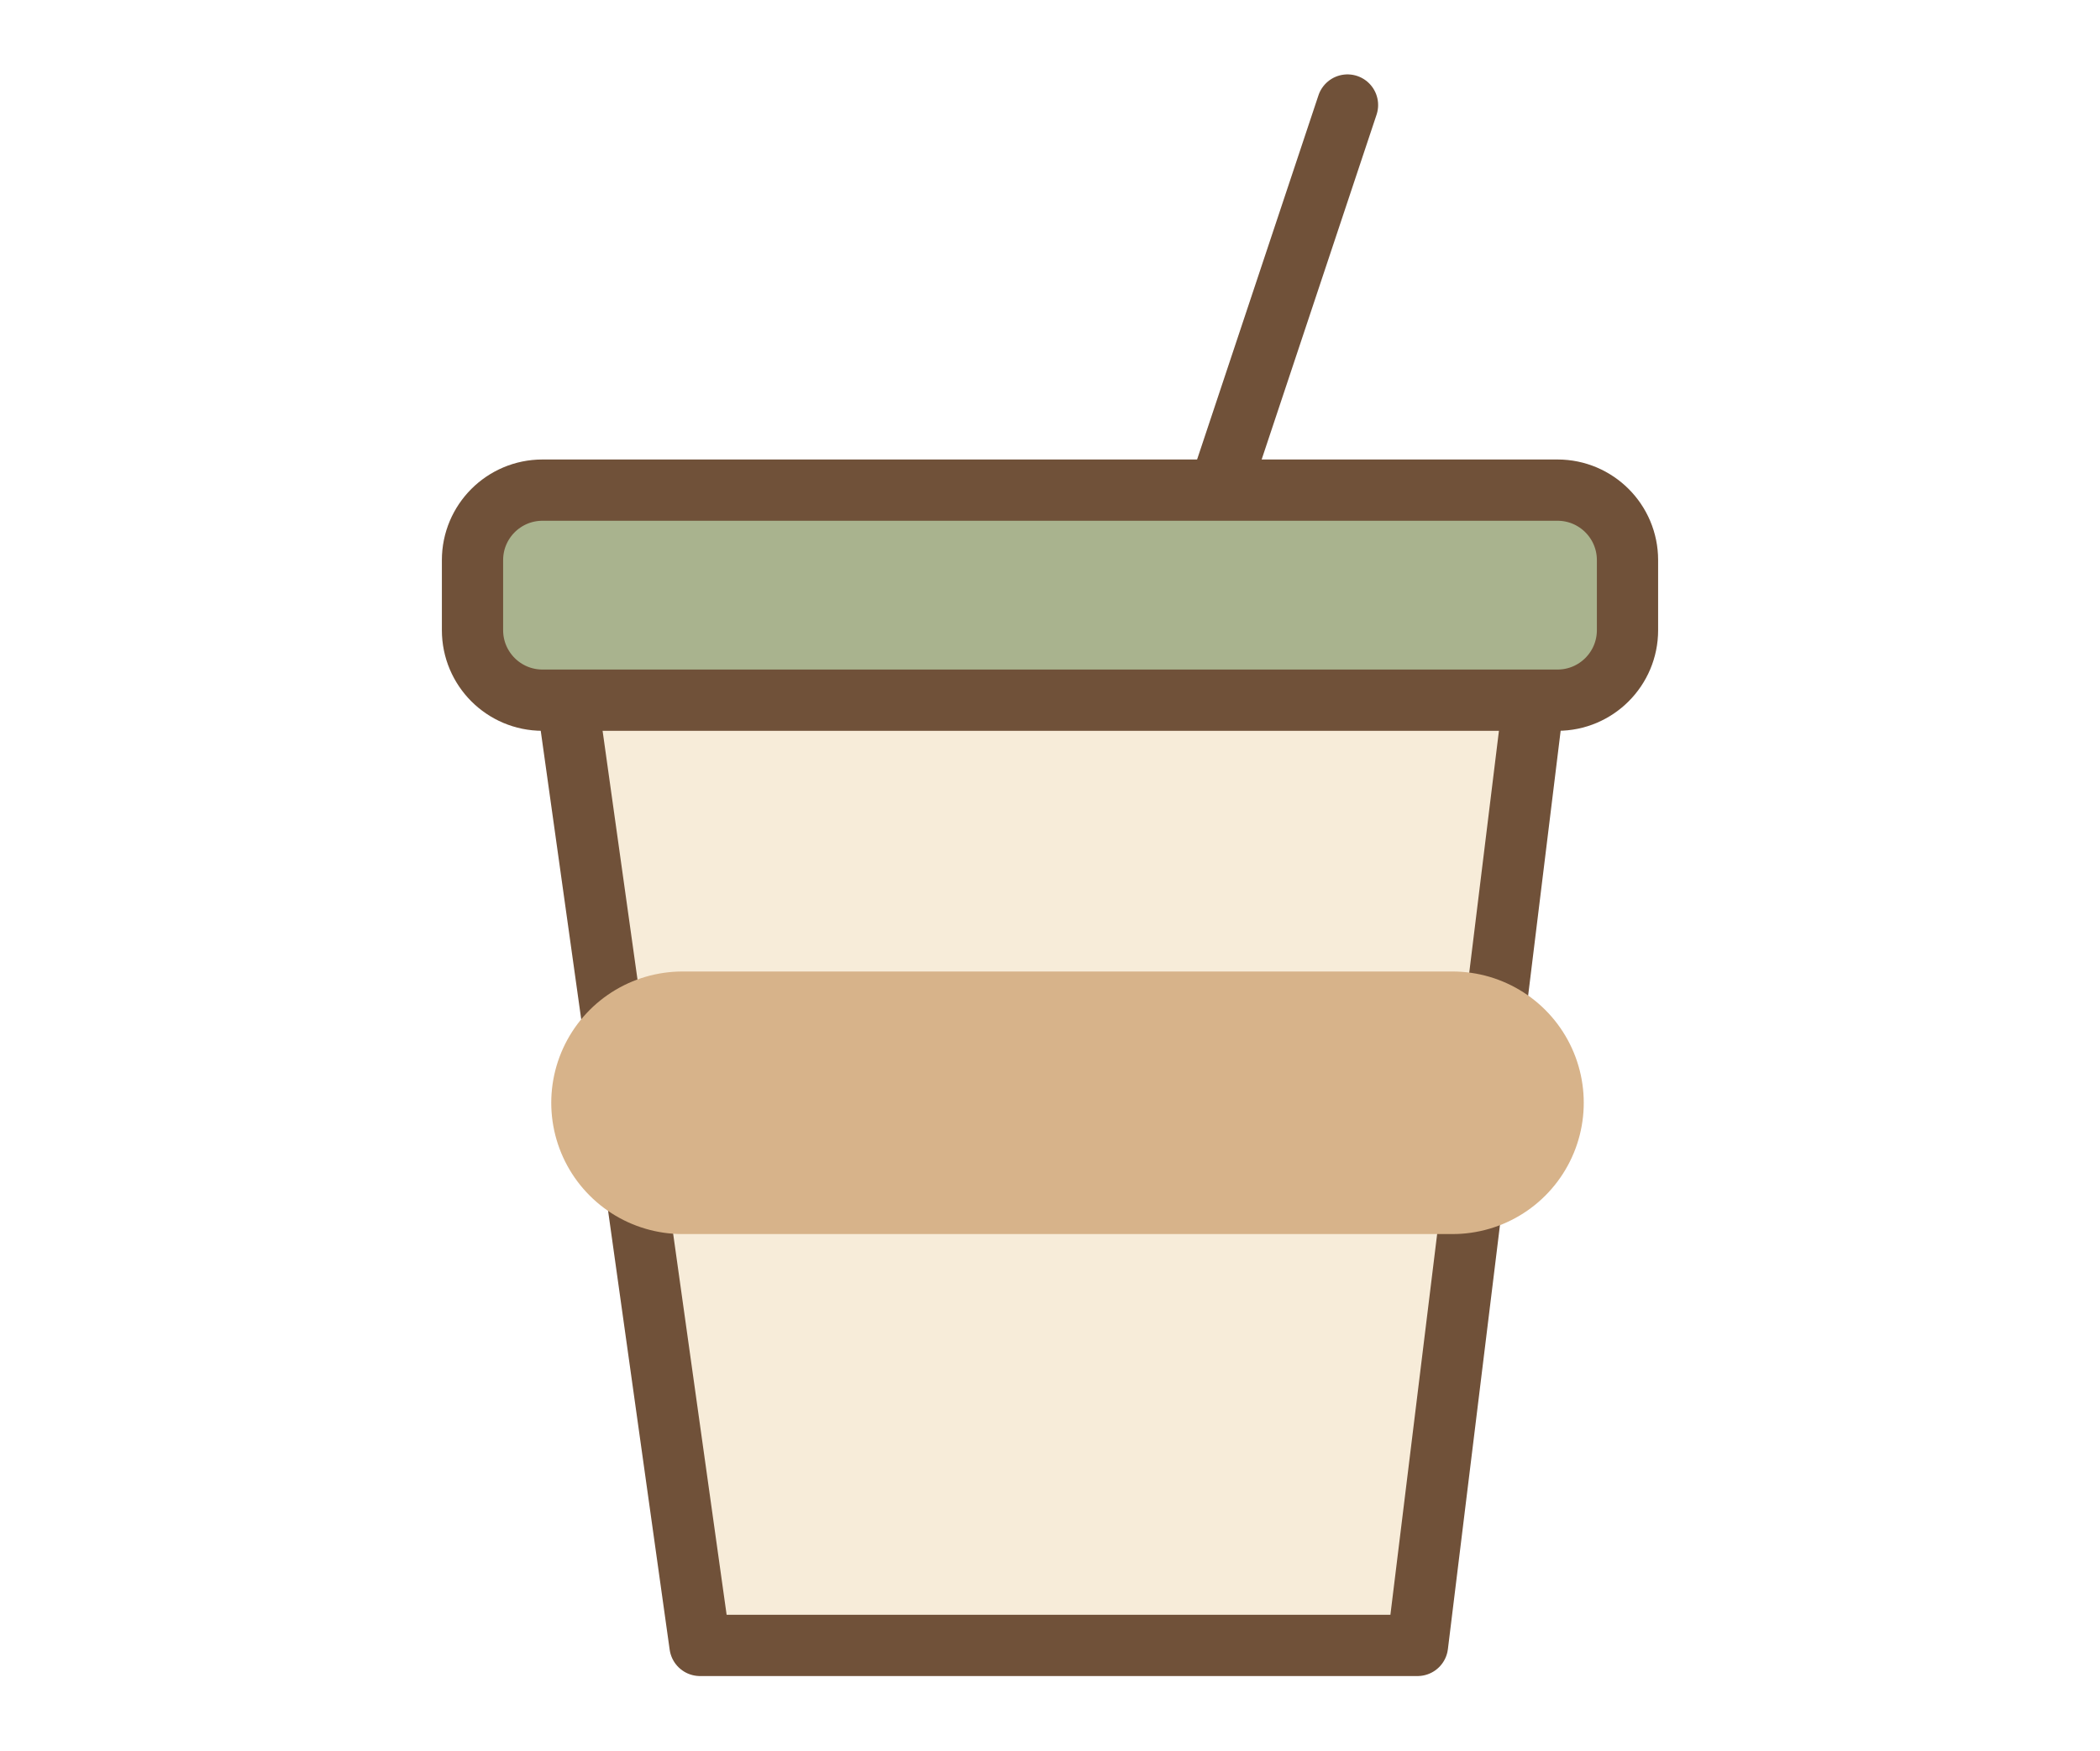
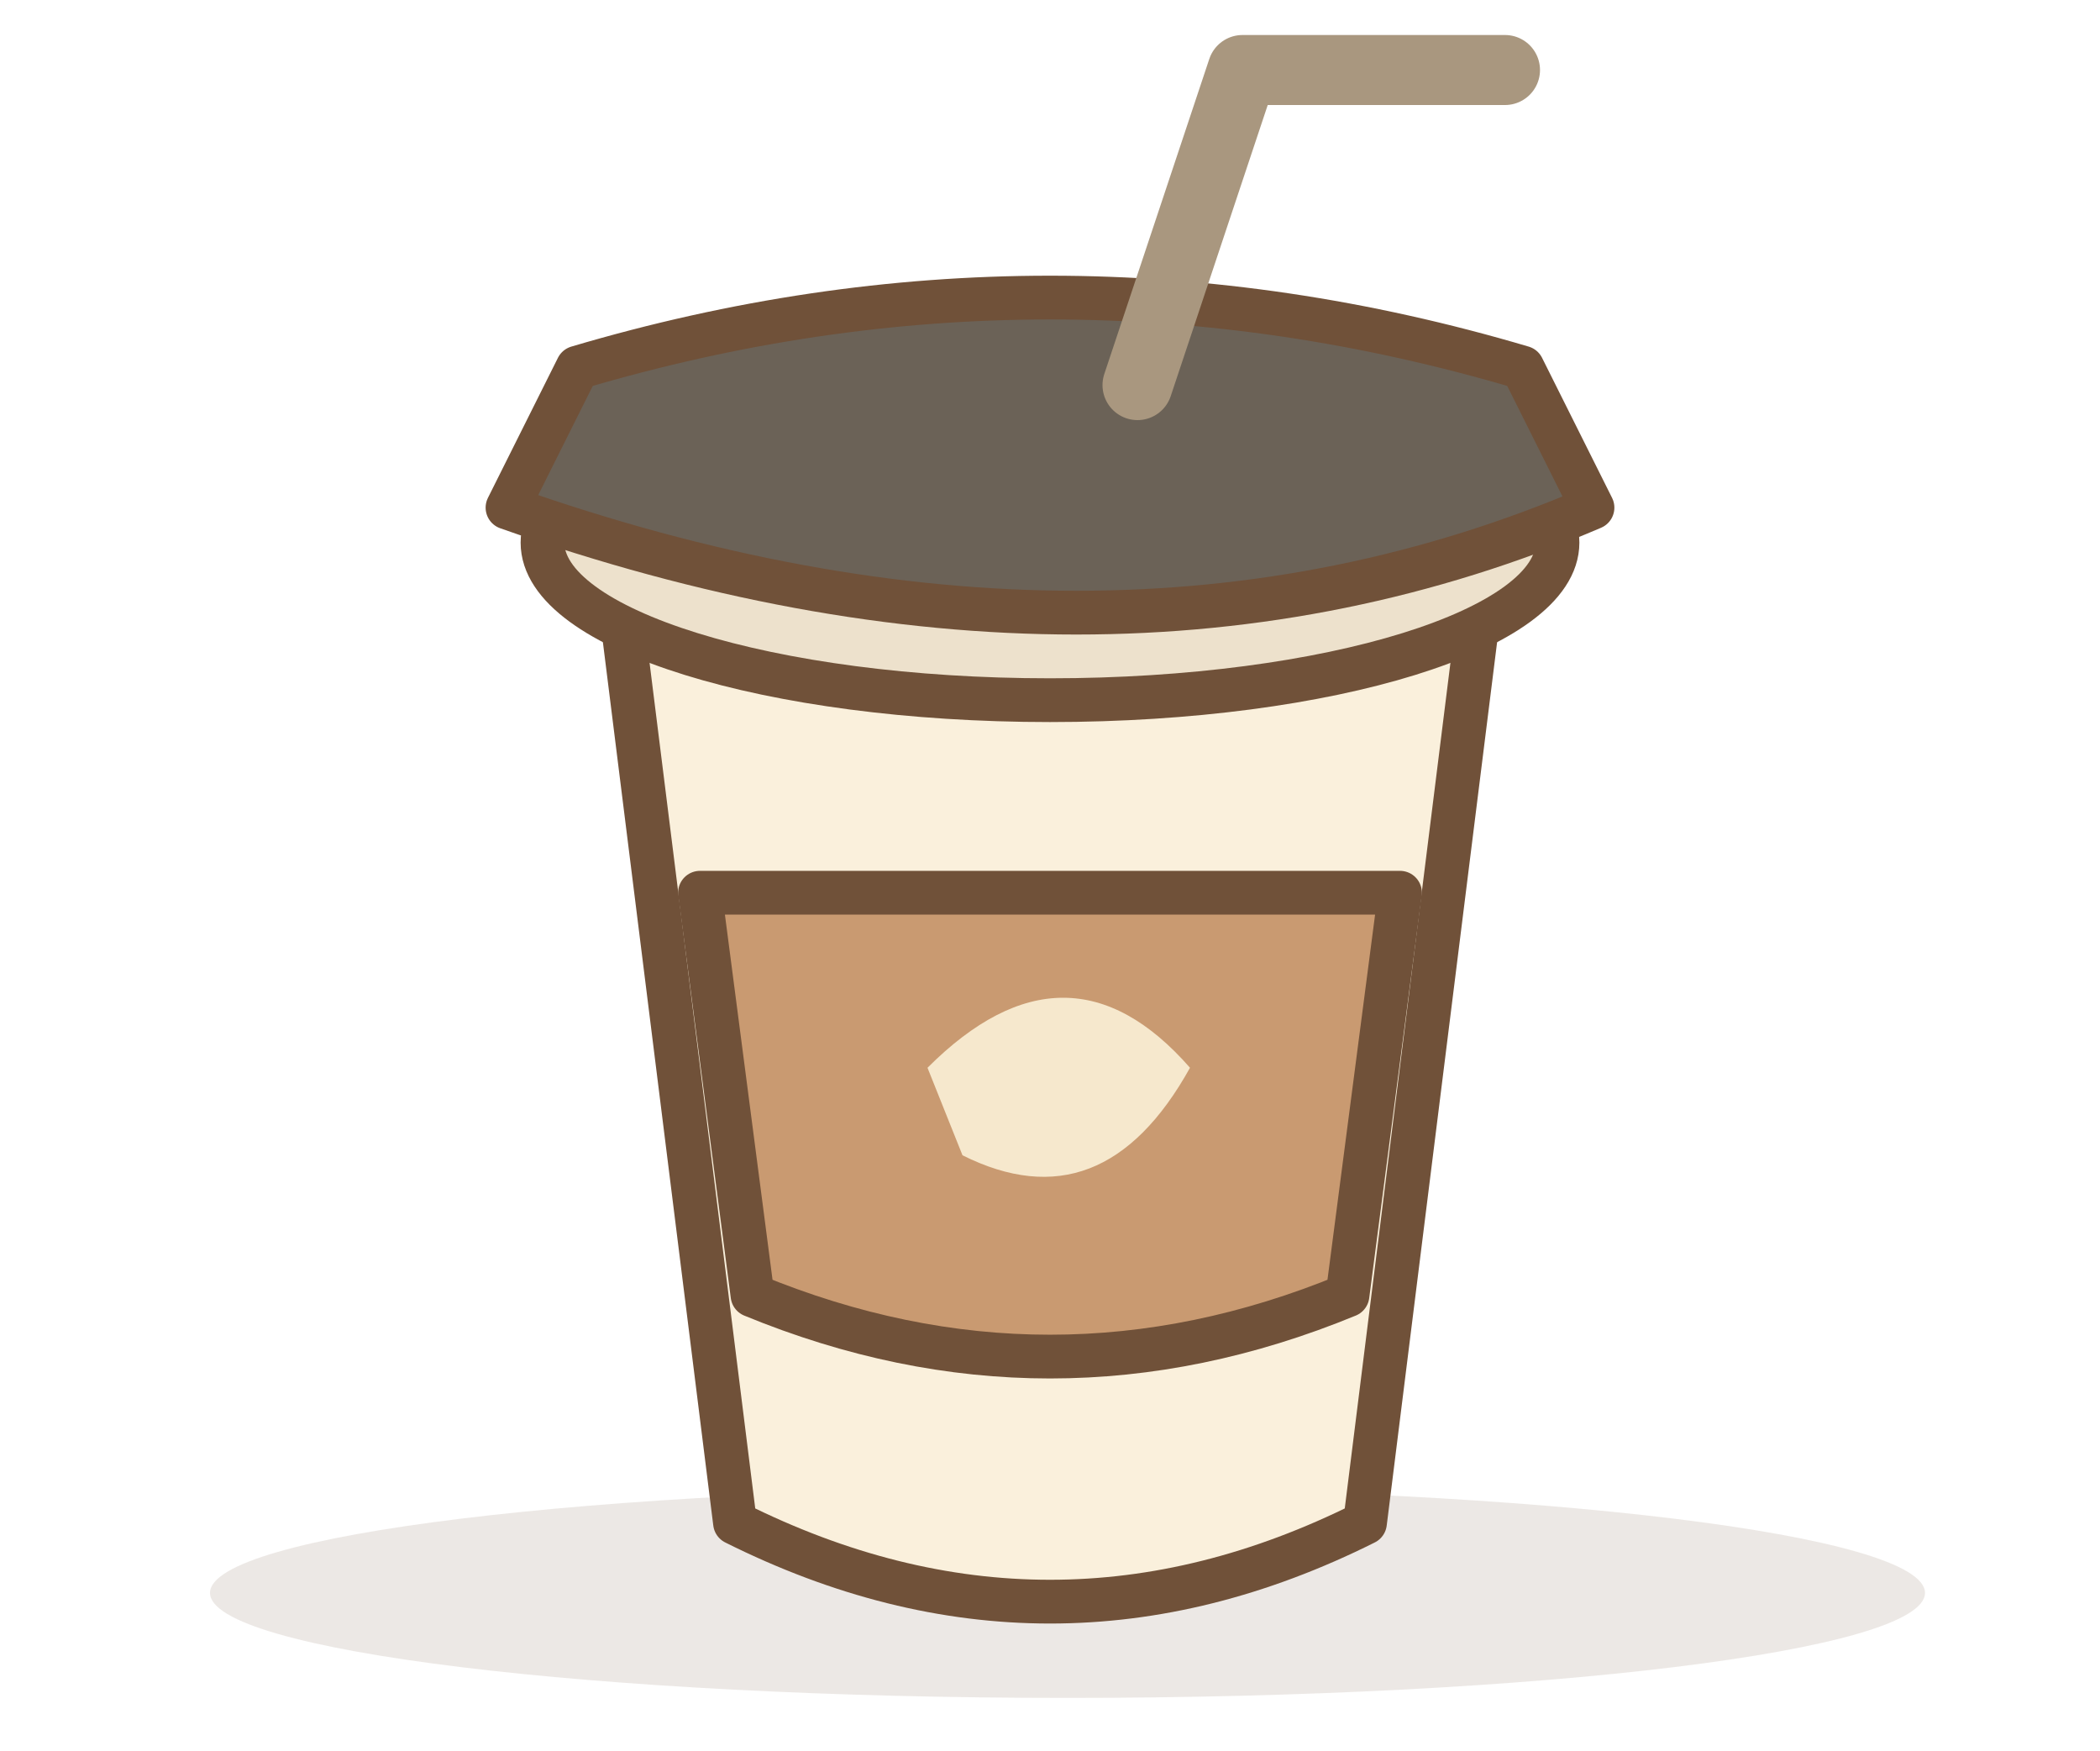
- <svg xmlns="http://www.w3.org/2000/svg" viewBox="0 0 120 100" preserveAspectRatio="none" aria-hidden="true" fill="none" stroke="#705139" stroke-width="3.5" stroke-linecap="round" stroke-linejoin="round">
-   <path d="M32 37H88L81 94H40Z" fill="#f7ecd9" />
-   <rect x="27" y="28" width="66" height="12" rx="4" fill="#a9b38e" />
-   <path d="M70 27L77 6" />
-   <path d="M39 63H83" stroke="#d7b38a" stroke-width="15" />
+ <svg xmlns="http://www.w3.org/2000/svg" viewBox="0 0 120 100" preserveAspectRatio="xMidYMax meet" aria-hidden="true" fill="none" stroke="#705139" stroke-width="2.5" stroke-linecap="round" stroke-linejoin="round">
+   <ellipse cx="61" cy="91" rx="49" ry="6" fill="#705139" opacity=".13" stroke="none" />
+   <path d="M35 31L42 87Q60 96 78 87L85 31Z" fill="#faf0dc" />
+   <path d="M40 51L80 51L77 74Q60 81 43 74Z" fill="#c99a71" />
+   <ellipse cx="60" cy="31" rx="29" ry="9" fill="#ede1cc" />
+   <path d="M29 29L33 21Q60 13 87 21L91 29Q63 41 29 29Z" fill="#6b6257" />
+   <path d="M65 22L71 4L86 4" stroke="#a9977f" stroke-width="4" />
+   <path d="M53 61Q61 53 68 61Q63 70 55 66" fill="#f6e8cd" stroke="none" />
</svg>
